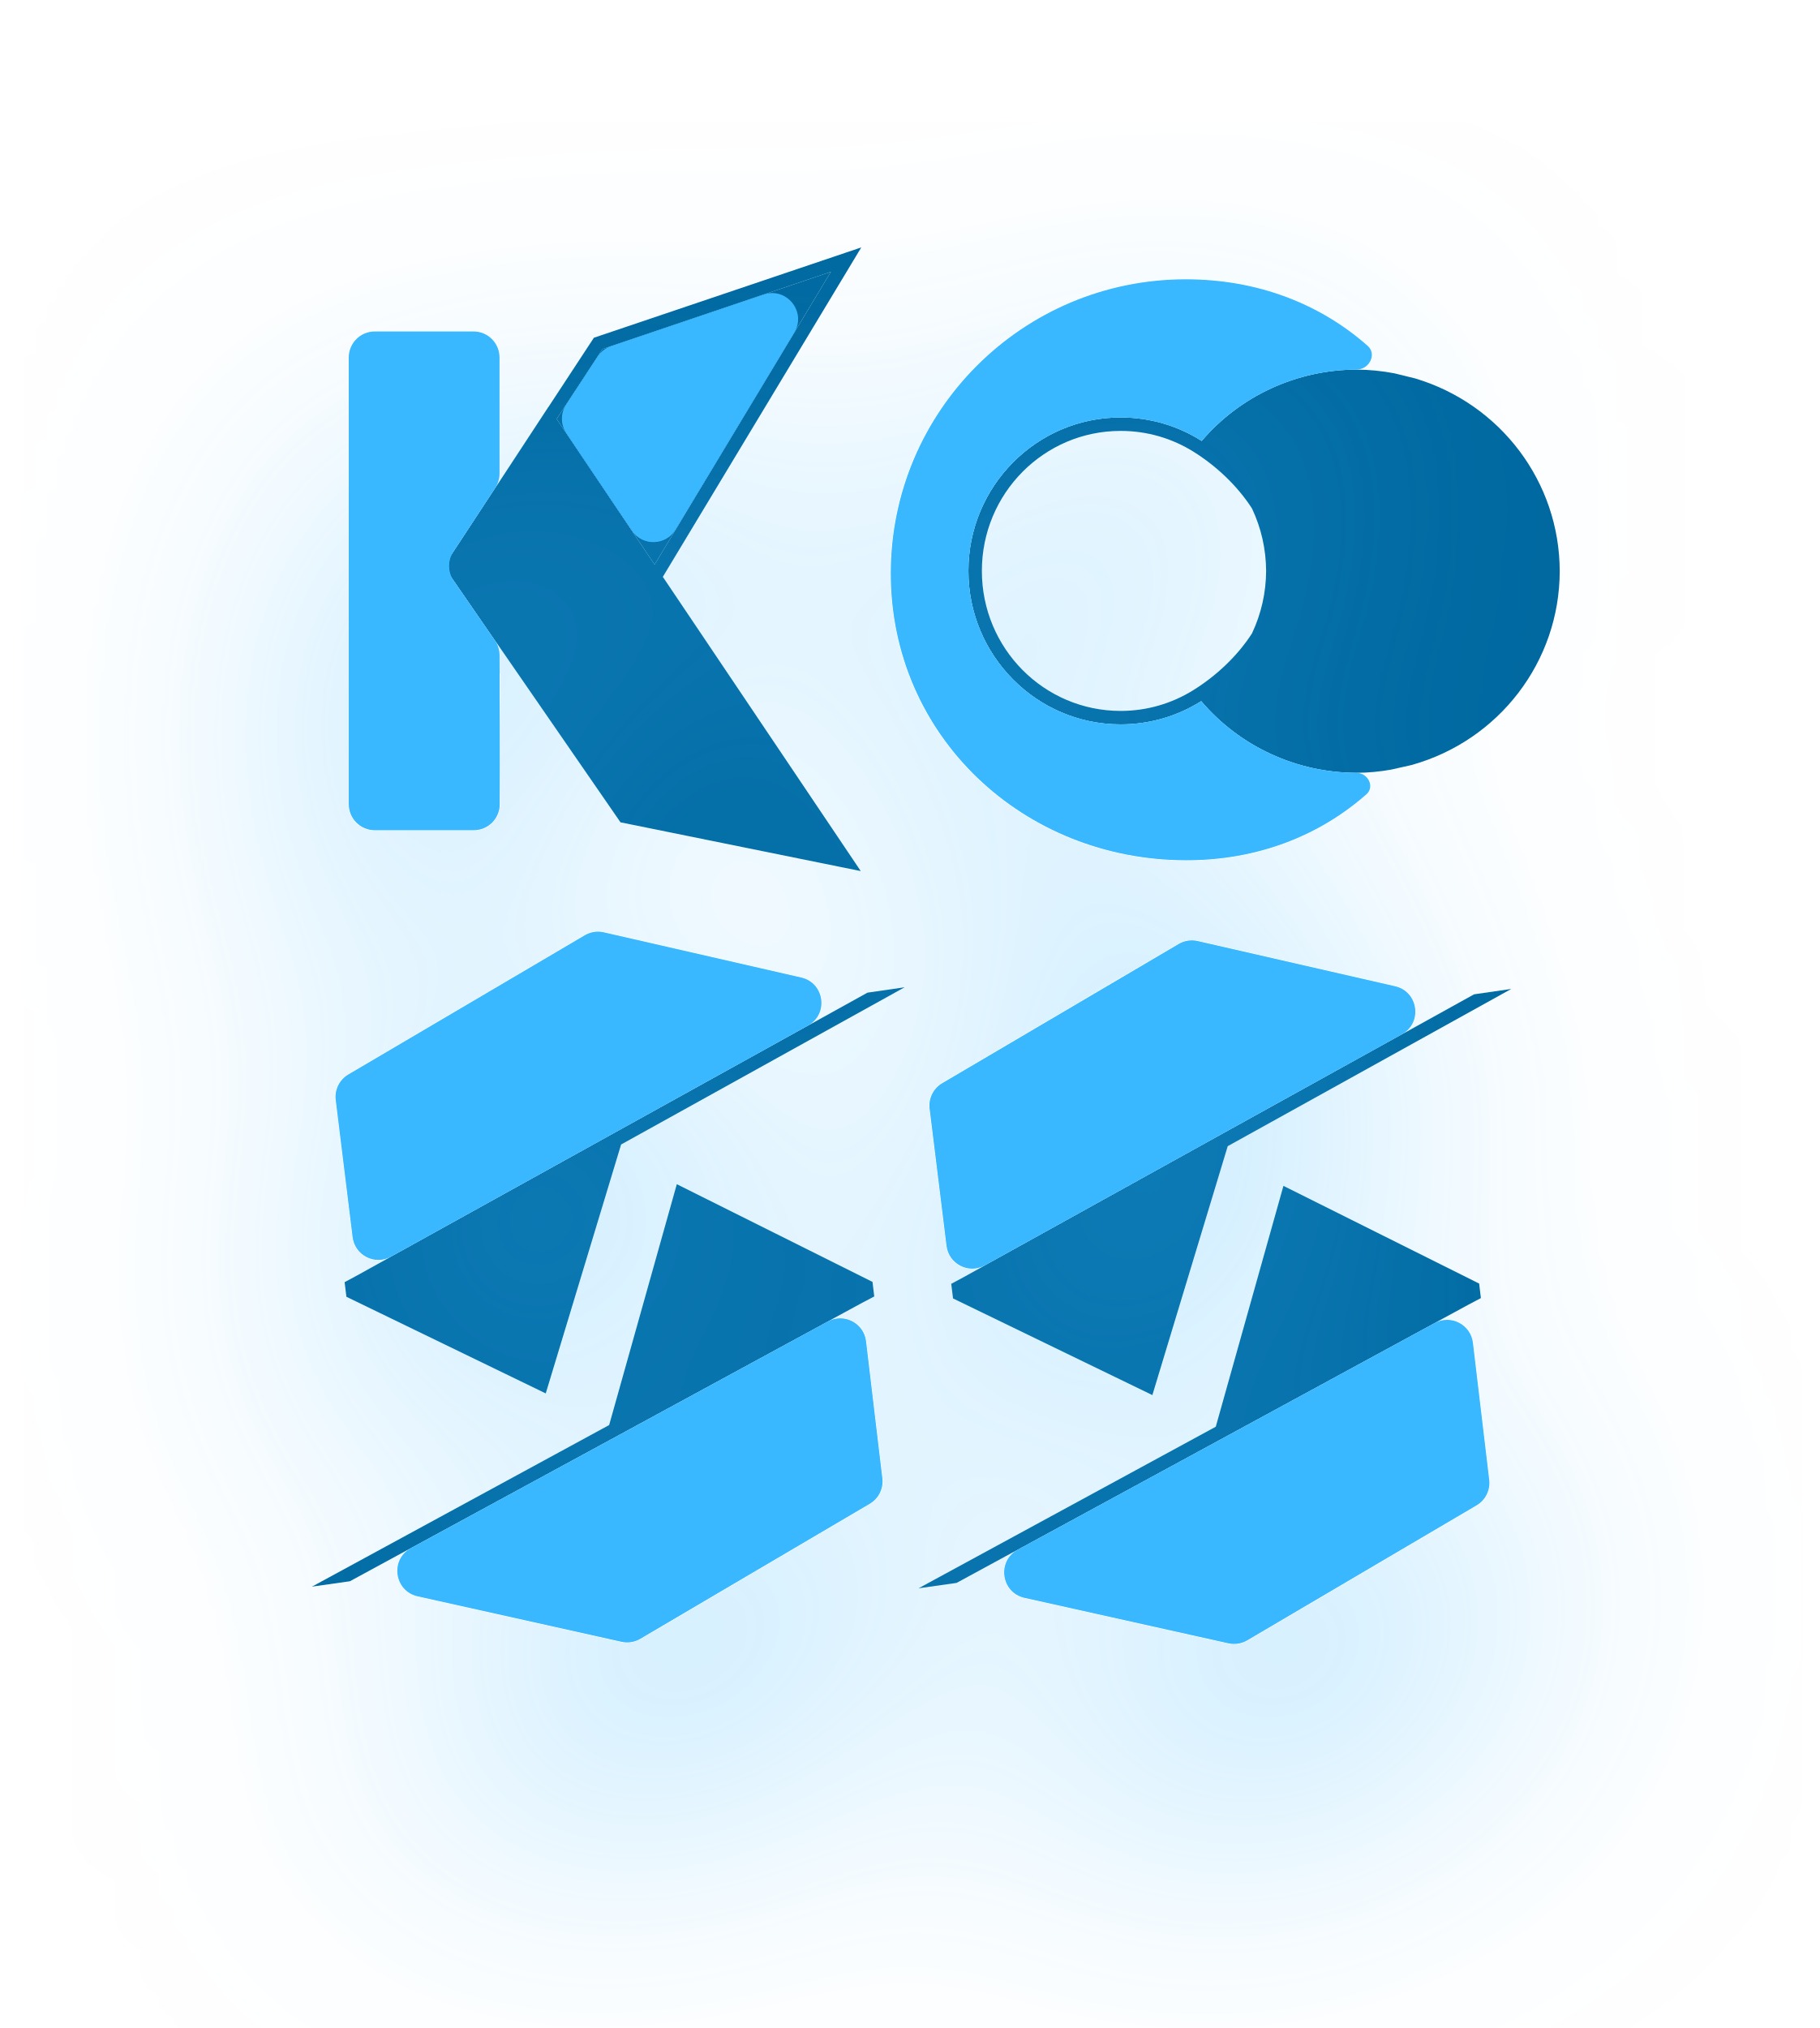
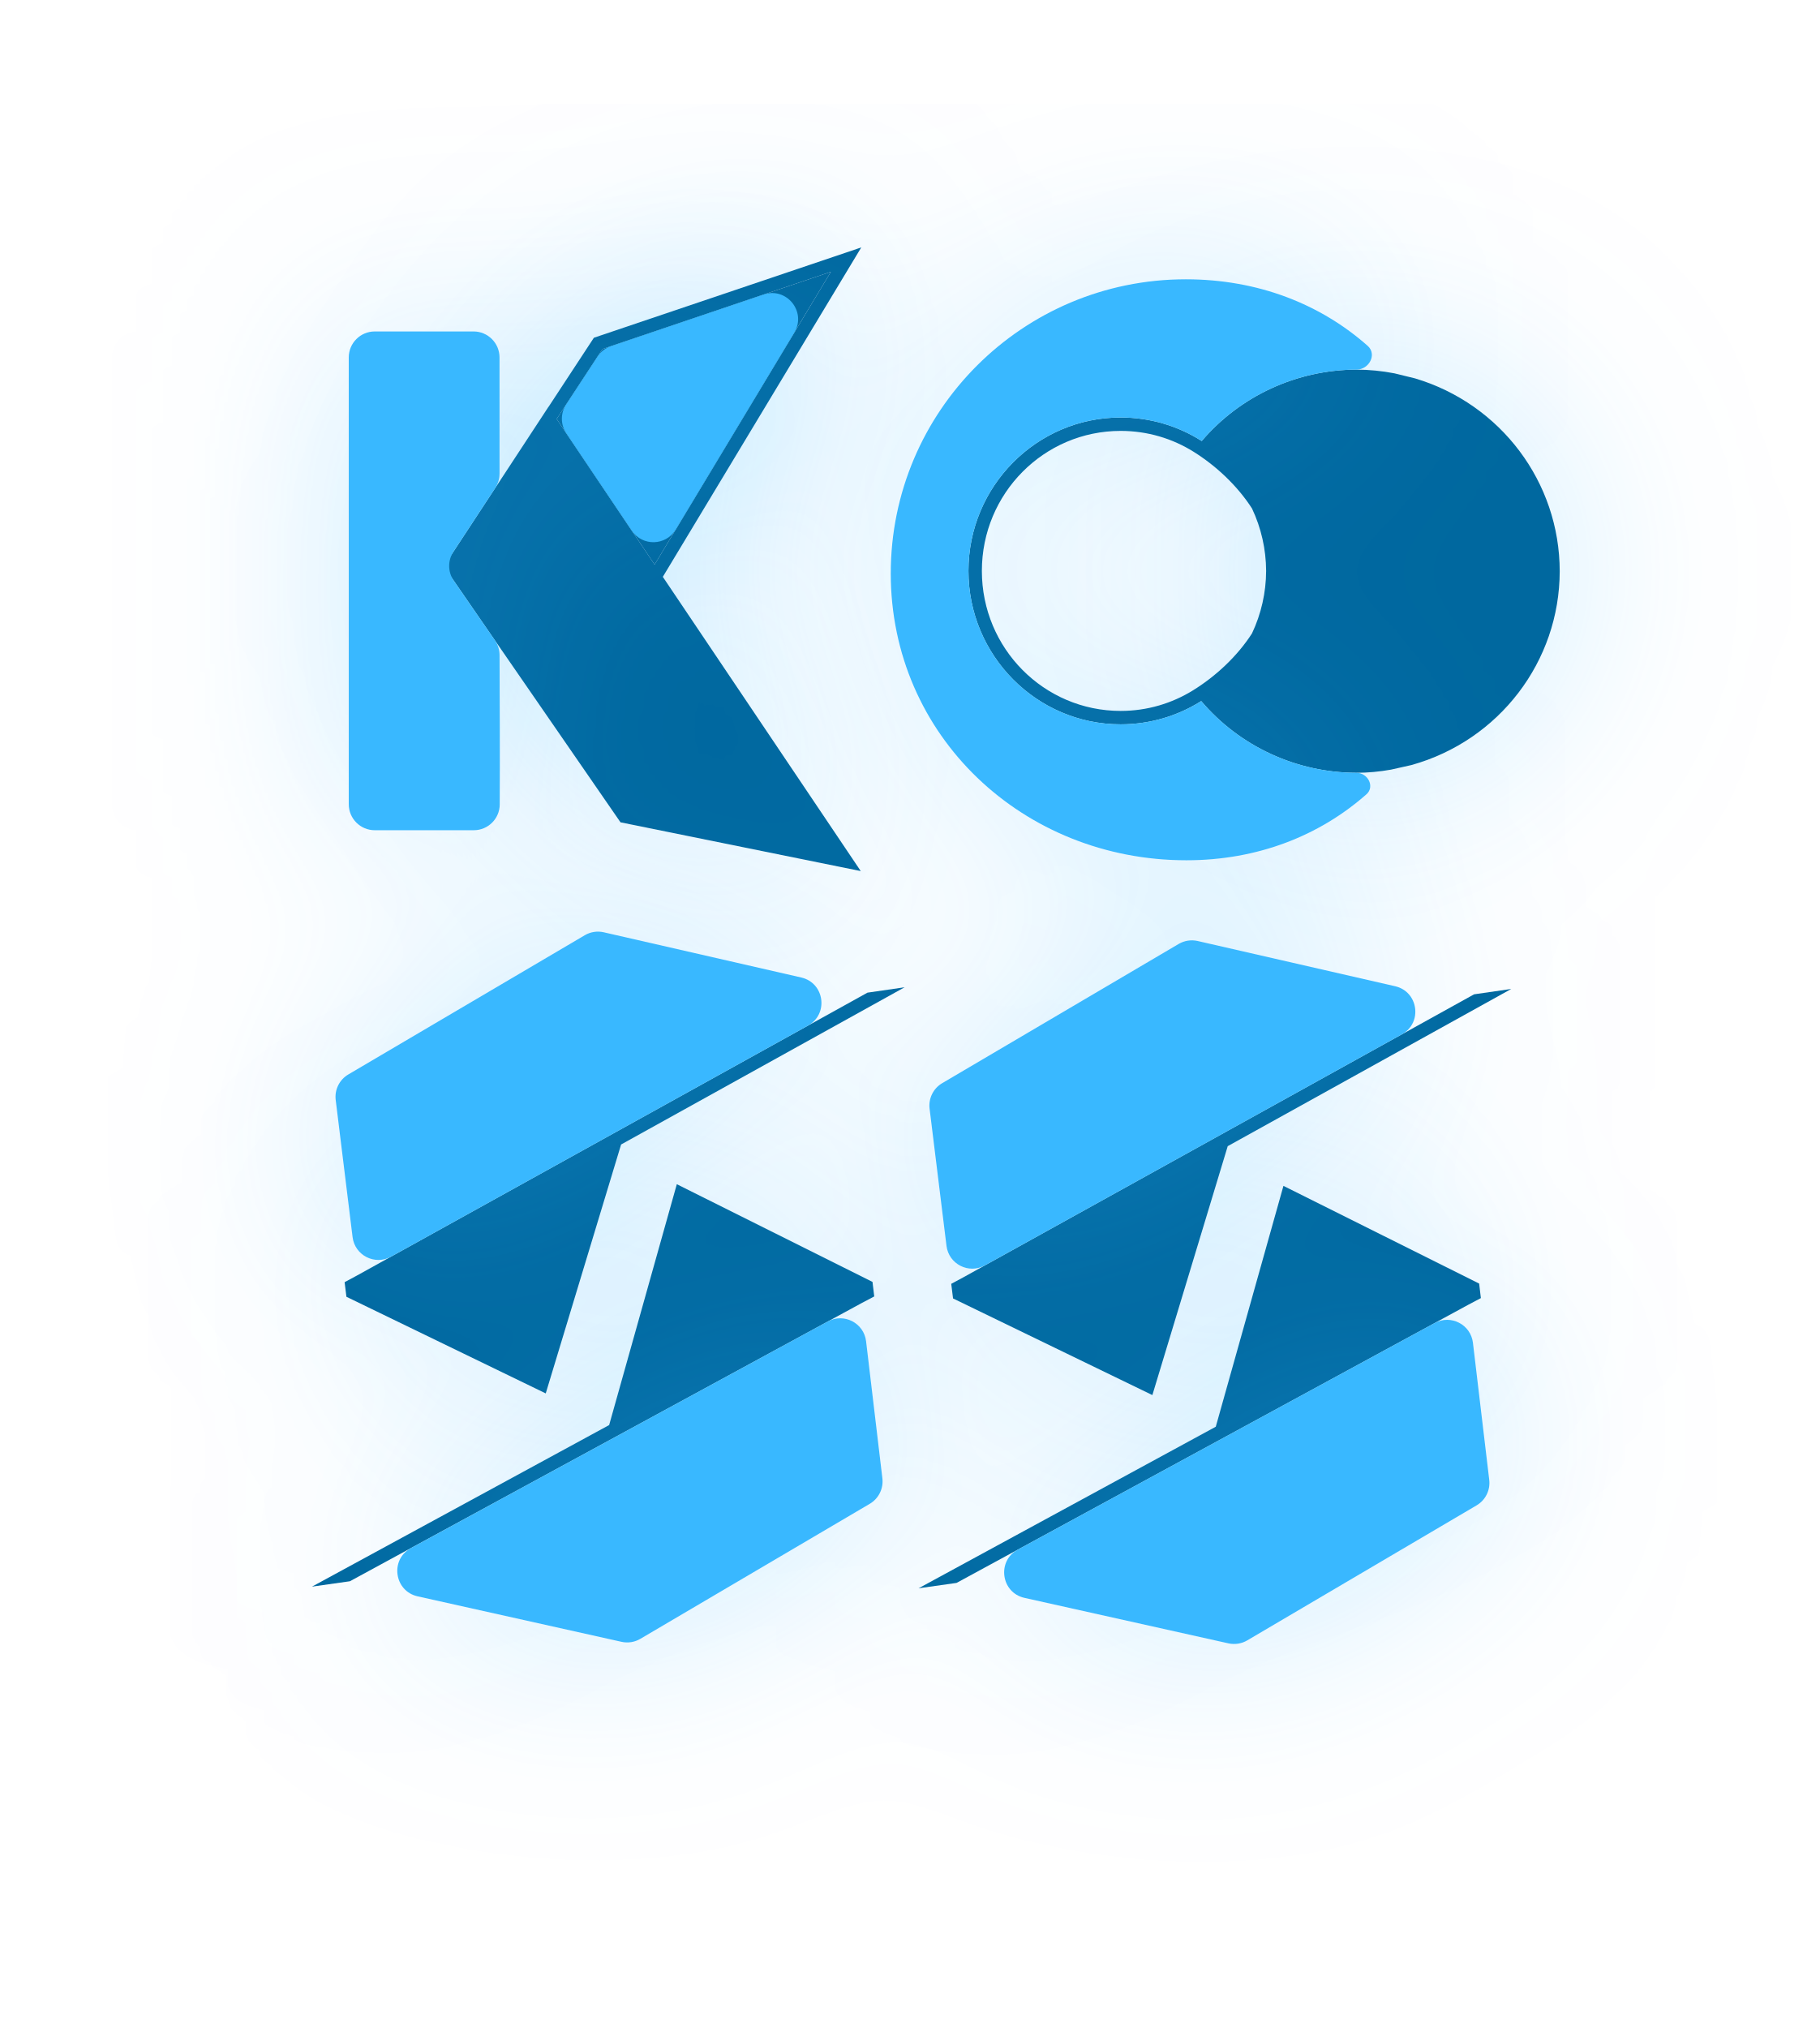
<svg xmlns="http://www.w3.org/2000/svg" width="70" height="78" viewBox="0 0 70 70" fill="none">
-   <path fill-rule="evenodd" clip-rule="evenodd" d="M54.3 25.424C57.669 24.483 59.997 21.439 60 17.969C59.997 14.553 57.738 11.541 54.437 10.554L53.646 10.36C53.161 10.266 52.669 10.218 52.176 10.216C49.883 10.224 47.708 11.227 46.228 12.963C46.216 12.955 46.205 12.949 46.193 12.94C45.298 12.38 44.241 12.057 43.11 12.057C39.879 12.057 37.255 14.703 37.255 17.958C37.255 21.213 39.879 23.859 43.11 23.859C44.23 23.859 45.276 23.542 46.166 22.991C46.18 22.98 46.195 22.974 46.209 22.964C47.691 24.709 49.874 25.718 52.176 25.723C52.623 25.722 53.068 25.68 53.507 25.602L54.3 25.424ZM45.92 13.378C45.103 12.867 44.142 12.573 43.11 12.573C40.16 12.573 37.771 14.98 37.771 17.958C37.771 20.937 40.16 23.343 43.11 23.343C44.132 23.343 45.085 23.052 45.896 22.55C46.751 22.021 47.585 21.259 48.162 20.362C48.517 19.611 48.703 18.79 48.706 17.958C48.702 17.127 48.517 16.306 48.162 15.556C47.589 14.665 46.764 13.906 45.92 13.378Z" fill="#00689F" />
-   <path fill-rule="evenodd" clip-rule="evenodd" d="M33.132 5.516L22.846 8.99L21.101 11.649L21.099 11.647L19.216 14.518L17.074 17.781L19.216 20.886L23.87 27.628L33.112 29.503L25.498 18.186L33.132 5.516ZM25.182 17.715L31.963 6.454L23.178 9.424L21.414 12.114L25.182 17.715Z" fill="#00689F" />
-   <path fill-rule="evenodd" clip-rule="evenodd" d="M31.963 6.454L25.182 17.715L21.414 12.114L23.178 9.424L31.963 6.454Z" fill="#00689F" />
-   <path d="M13.326 45.876L20.994 49.593L23.893 40.019L34.8 33.972L33.37 34.179L13.744 45.052L13.257 45.314L13.326 45.876Z" fill="#00689F" />
-   <path d="M26.036 41.546L23.433 50.81L12 57.025L13.461 56.817L33.142 46.121L33.631 45.863L33.564 45.304L26.036 41.546Z" fill="#00689F" />
-   <path d="M36.662 45.94L44.33 49.657L47.229 40.083L58.137 34.036L56.706 34.243L37.08 45.116L36.593 45.378L36.662 45.94Z" fill="#00689F" />
-   <path d="M49.372 41.61L46.769 50.874L35.336 57.088L36.798 56.881L56.479 46.185L56.967 45.927L56.901 45.368L49.372 41.61Z" fill="#00689F" />
+   <g filter="url(#filter0_d_160_209)">
+     <path fill-rule="evenodd" clip-rule="evenodd" d="M54.3 25.424C57.669 24.483 59.997 21.439 60 17.969C59.997 14.553 57.738 11.541 54.437 10.554L53.646 10.36C53.161 10.266 52.669 10.218 52.176 10.216C49.883 10.224 47.708 11.227 46.228 12.963C46.216 12.955 46.205 12.949 46.193 12.94C45.298 12.38 44.241 12.057 43.11 12.057C39.879 12.057 37.255 14.703 37.255 17.958C37.255 21.213 39.879 23.859 43.11 23.859C44.23 23.859 45.276 23.542 46.166 22.991C46.18 22.98 46.195 22.974 46.209 22.964C47.691 24.709 49.874 25.718 52.176 25.723C52.623 25.722 53.068 25.68 53.507 25.602L54.3 25.424ZM45.92 13.378C45.103 12.867 44.142 12.573 43.11 12.573C40.16 12.573 37.771 14.98 37.771 17.958C37.771 20.937 40.16 23.343 43.11 23.343C44.132 23.343 45.085 23.052 45.896 22.55C46.751 22.021 47.585 21.259 48.162 20.362C48.517 19.611 48.703 18.79 48.706 17.958C48.702 17.127 48.517 16.306 48.162 15.556C47.589 14.665 46.764 13.906 45.92 13.378Z" fill="#00689F" />
+     <path fill-rule="evenodd" clip-rule="evenodd" d="M33.132 5.516L22.846 8.99L21.101 11.649L21.099 11.647L19.216 14.518L17.074 17.781L19.216 20.886L23.87 27.628L33.112 29.503L25.498 18.186L33.132 5.516ZM25.182 17.715L31.963 6.454L23.178 9.424L21.414 12.114L25.182 17.715Z" fill="#00689F" />
+     <path fill-rule="evenodd" clip-rule="evenodd" d="M31.963 6.454L25.182 17.715L21.414 12.114L23.178 9.424L31.963 6.454Z" fill="#00689F" />
+     <path d="M13.326 45.876L20.994 49.593L23.893 40.019L34.8 33.972L33.37 34.179L13.744 45.052L13.257 45.314L13.326 45.876Z" fill="#00689F" />
+     <path d="M26.036 41.546L23.433 50.81L12 57.025L13.461 56.817L33.142 46.121L33.631 45.863L33.564 45.304L26.036 41.546Z" fill="#00689F" />
+     <path d="M36.662 45.94L44.33 49.657L47.229 40.083L58.137 34.036L56.706 34.243L37.08 45.116L36.593 45.378L36.662 45.94Z" fill="#00689F" />
+     <path d="M49.372 41.61L46.769 50.874L35.336 57.088L36.798 56.881L56.479 46.185L56.967 45.927L56.901 45.368L49.372 41.61Z" fill="#00689F" />
+   </g>
  <g filter="url(#filter0_d_160_209)">
    <path d="M13.416 9.748C13.416 9.196 13.864 8.748 14.416 8.748H18.216C18.768 8.748 19.216 9.195 19.216 9.748V14.219C19.216 14.414 19.159 14.605 19.052 14.768L17.443 17.219C17.22 17.559 17.225 18 17.456 18.335L19.04 20.63C19.155 20.797 19.216 20.994 19.217 21.195C19.223 23.051 19.235 24.967 19.224 26.942C19.22 27.49 18.774 27.932 18.226 27.932H14.416C13.864 27.932 13.416 27.484 13.416 26.932L13.416 9.748Z" fill="#39B8FF" />
    <path d="M29.379 7.327C30.261 7.029 31.036 7.993 30.556 8.791L25.992 16.37C25.614 16.997 24.714 17.019 24.305 16.412L21.785 12.665C21.56 12.331 21.557 11.895 21.778 11.559L22.989 9.712C23.112 9.525 23.293 9.385 23.505 9.313L29.379 7.327Z" fill="#39B8FF" />
    <path d="M45.615 6.742C45.615 6.742 45.615 6.742 45.615 6.742C48.393 6.742 50.797 7.696 52.613 9.302C52.982 9.629 52.668 10.218 52.176 10.216C49.888 10.224 47.719 11.223 46.239 12.95C46.232 12.957 46.222 12.959 46.214 12.954C46.207 12.95 46.2 12.945 46.193 12.94C45.298 12.38 44.241 12.057 43.11 12.057C39.879 12.057 37.255 14.703 37.255 17.958C37.255 21.213 39.879 23.859 43.11 23.859C44.23 23.859 45.276 23.542 46.166 22.991C46.174 22.985 46.182 22.98 46.191 22.975C46.201 22.969 46.215 22.971 46.222 22.98C47.705 24.715 49.882 25.718 52.176 25.723C52.621 25.722 52.898 26.256 52.565 26.55C50.76 28.141 48.384 29.088 45.638 29.088C39.36 29.088 34.266 24.305 34.266 18.056C34.266 11.806 39.344 6.742 45.615 6.742C45.615 6.742 45.615 6.742 45.615 6.742Z" fill="#39B8FF" />
    <path d="M22.496 31.97C22.716 31.84 22.977 31.8 23.226 31.857L30.823 33.596C31.717 33.801 31.887 35.001 31.084 35.446L15.04 44.334C14.42 44.677 13.65 44.285 13.563 43.581L12.914 38.309C12.865 37.914 13.056 37.527 13.399 37.325L22.496 31.97Z" fill="#39B8FF" />
    <path d="M31.846 46.825C32.468 46.488 33.233 46.884 33.317 47.586L33.944 52.858C33.991 53.253 33.801 53.637 33.459 53.839L24.634 59.032C24.416 59.161 24.157 59.202 23.909 59.147L16.066 57.398C15.164 57.197 14.994 55.984 15.806 55.543L31.846 46.825Z" fill="#39B8FF" />
    <path d="M45.342 32.305C45.562 32.176 45.823 32.135 46.072 32.192L53.669 33.932C54.563 34.136 54.733 35.337 53.931 35.781L37.886 44.669C37.267 45.013 36.496 44.62 36.41 43.917L35.76 38.644C35.711 38.249 35.902 37.862 36.245 37.66L45.342 32.305Z" fill="#39B8FF" />
    <path d="M55.191 46.885C55.812 46.547 56.578 46.943 56.662 47.645L57.289 52.918C57.336 53.312 57.146 53.696 56.804 53.898L47.98 59.092C47.761 59.22 47.502 59.261 47.255 59.206L39.411 57.457C38.509 57.256 38.339 56.044 39.151 55.602L55.191 46.885Z" fill="#39B8FF" />
  </g>
  <defs>
-     <filter id="filter0_d_160_209" x="0.906" y="0.742" width="68.39" height="76.487" filterUnits="userSpaceOnUse" color-interpolation-filters="sRGB">
+     <filter id="filter0_d_160_209" x="0" y="0" width="78" height="78" filterUnits="userSpaceOnUse" color-interpolation-filters="sRGB">
      <feFlood flood-opacity="0" result="BackgroundImageFix" />
-       <feColorMatrix in="SourceAlpha" type="matrix" values="0 0 0 0 0 0 0 0 0 0 0 0 0 0 0 0 0 0 127 0" result="hardAlpha" />
-       <feOffset dy="6" />
-       <feGaussianBlur stdDeviation="6" />
+       <feColorMatrix in="SourceAlpha" type="matrix" values="0 0 0 0 0 0 0 0 0 0 0 0 0 0 0 0 0 0 0.5 0" result="hardAlpha" />
+       <feGaussianBlur stdDeviation="4" />
      <feComposite in2="hardAlpha" operator="out" />
      <feColorMatrix type="matrix" values="0 0 0 0 0.22 0 0 0 0 0.718 0 0 0 0 1 0 0 0 0.5 0" />
      <feBlend mode="normal" in2="BackgroundImageFix" result="effect1_dropShadow_160_209" />
      <feBlend mode="normal" in="SourceGraphic" in2="effect1_dropShadow_160_209" result="shape" />
    </filter>
  </defs>
</svg>
